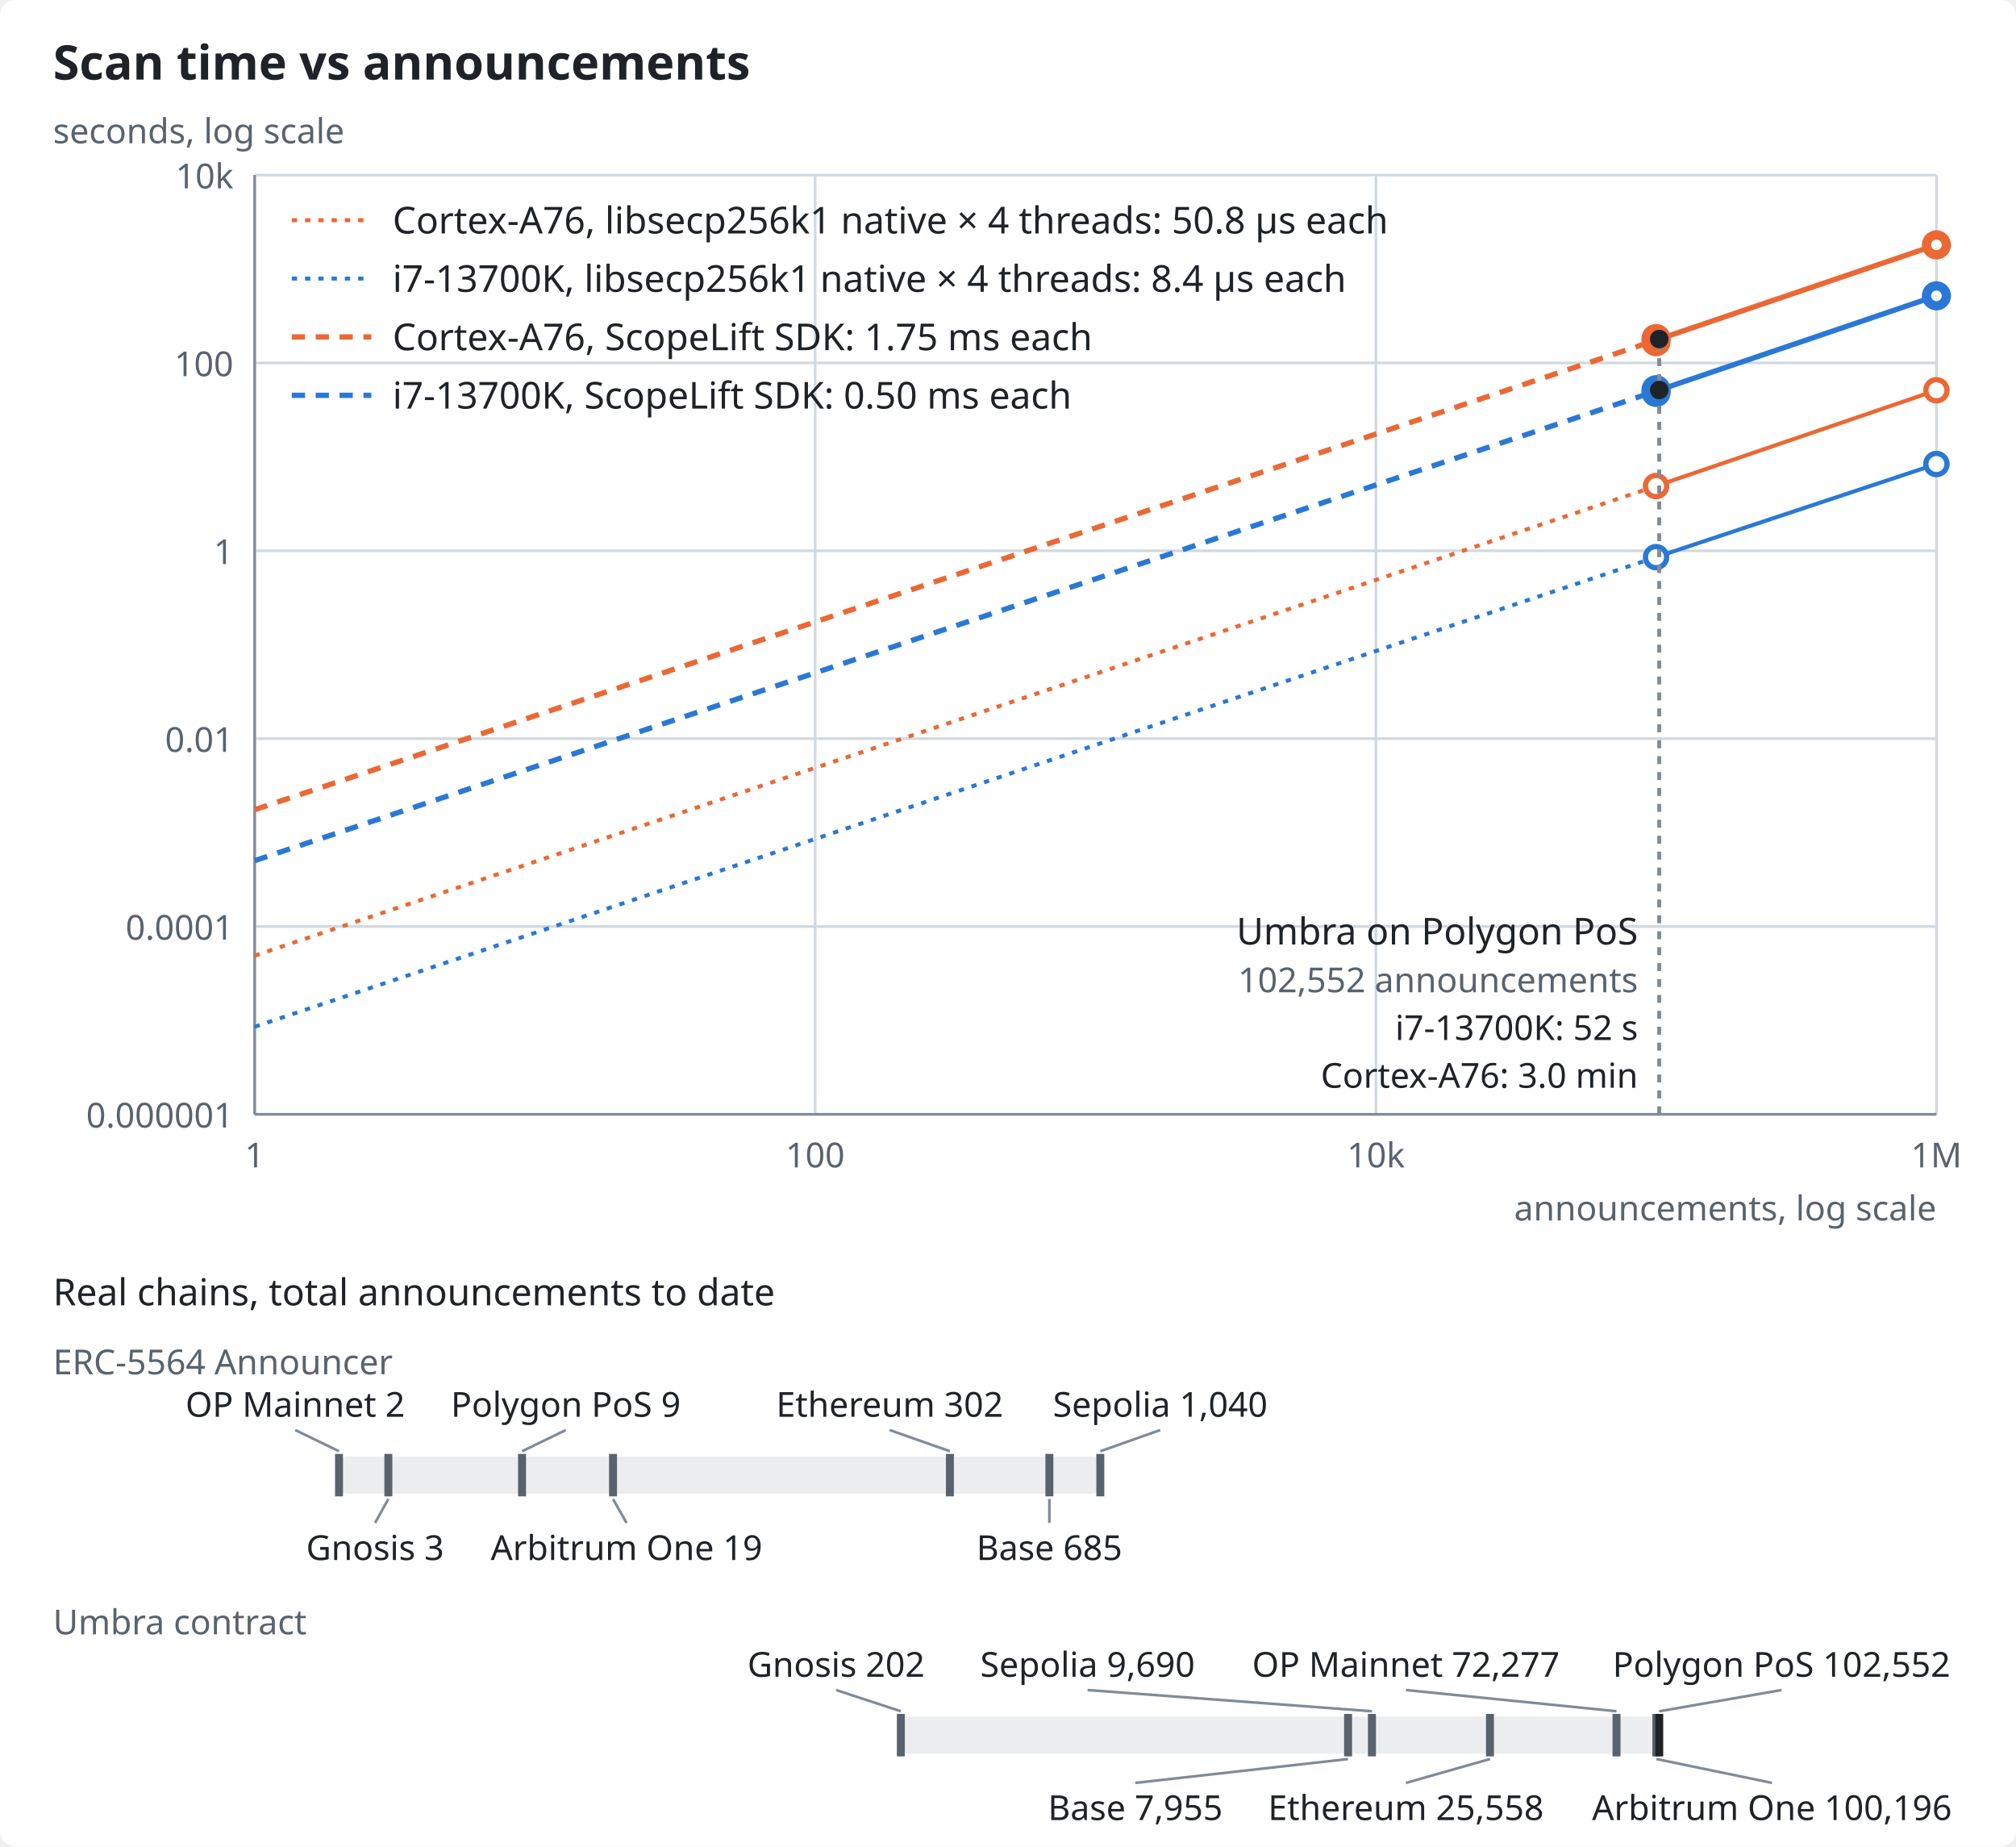
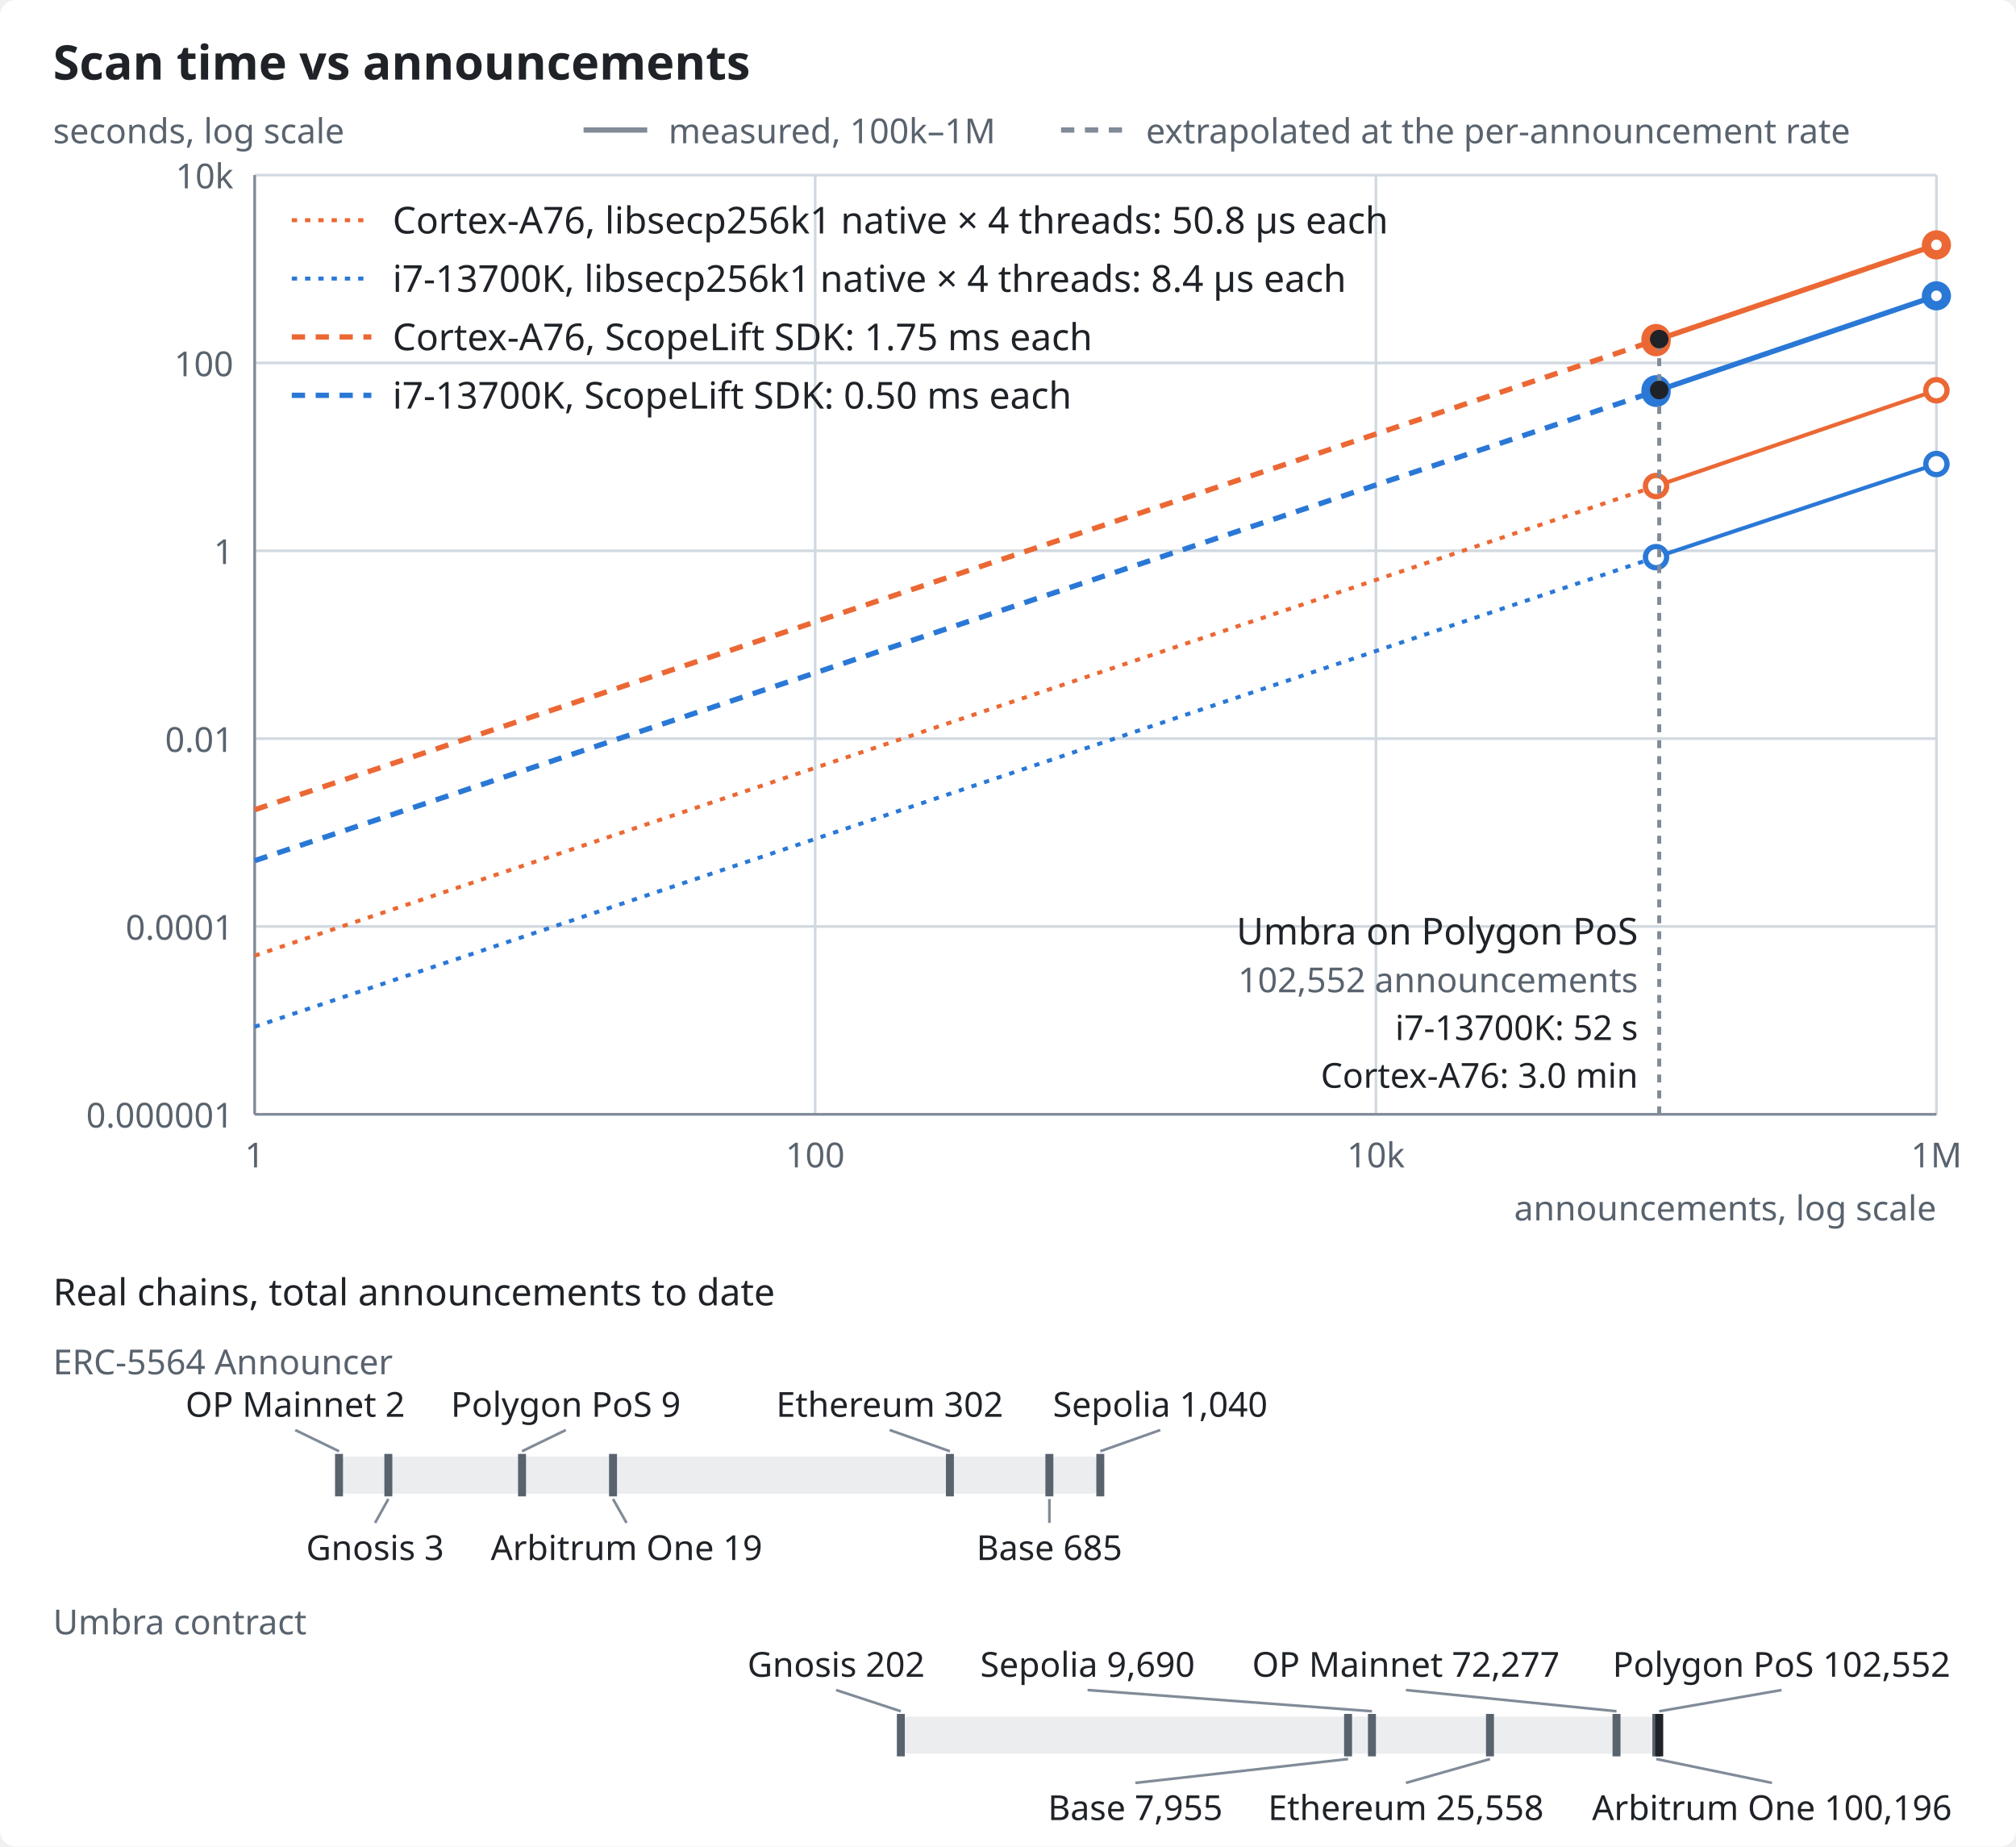
<svg xmlns="http://www.w3.org/2000/svg" width="760" height="696" viewBox="0 0 760 696" role="img" aria-label="Scan time against announcement count, log-log, with each real chain's full history">
  <style>
  .bg { fill: #ffffff; }
  .ink { fill: #1f2328; }
  .muted { fill: #59636e; }
  .grid { stroke: #d1d9e0; }
  .axis { stroke: #818b98; }
  .gap { stroke: #ffffff; }
  .s1 { fill: #2a78d6; stroke: #2a78d6; }
  .s2 { fill: #eb6834; stroke: #eb6834; }
  .s3 { fill: #1baf7a; stroke: #1baf7a; }
  .band { fill: #818b98; fill-opacity: 0.16; }
  .hollow { fill: #ffffff; }
  @media (prefers-color-scheme: dark) {
    .bg { fill: #0d1117; }
    .ink { fill: #f0f6fc; }
    .muted { fill: #9198a1; }
    .grid { stroke: #2f353d; }
    .axis { stroke: #656c76; }
    .gap { stroke: #0d1117; }
    .s1 { fill: #3987e5; stroke: #3987e5; }
    .s2 { fill: #d95926; stroke: #d95926; }
    .s3 { fill: #199e70; stroke: #199e70; }
    .band { fill: #9198a1; fill-opacity: 0.18; }
    .hollow { fill: #0d1117; }
  }
  text { font-family: -apple-system, BlinkMacSystemFont, "Segoe UI", "Noto Sans", Helvetica, Arial, sans-serif; }
  .title { font-size: 18px; font-weight: 600; }
  .label { font-size: 14px; }
  .small { font-size: 13px; }
</style>
  <rect class="bg" x="0" y="0" width="760" height="696" rx="6" />
  <text x="20" y="30" class="title ink" text-anchor="start">Scan time vs announcements</text>
  <text x="20" y="54" class="small muted" text-anchor="start">seconds, log scale</text>
+   <line x1="220" y1="49" x2="244" y2="49" class="axis" stroke-width="2" />
+   <text x="252" y="54" class="small muted" text-anchor="start">measured, 100k–1M</text>
+   <line x1="400" y1="49" x2="424" y2="49" class="axis" stroke-width="2" stroke-dasharray="5 4" />
+   <text x="432" y="54" class="small muted" text-anchor="start">extrapolated at the per-announcement rate</text>
  <line x1="96" y1="66" x2="96" y2="420" class="grid" />
  <text x="96" y="440" class="small muted" text-anchor="middle">1</text>
  <line x1="307.3" y1="66" x2="307.3" y2="420" class="grid" />
  <text x="307.3" y="440" class="small muted" text-anchor="middle">100</text>
  <line x1="518.7" y1="66" x2="518.7" y2="420" class="grid" />
  <text x="518.7" y="440" class="small muted" text-anchor="middle">10k</text>
  <line x1="730" y1="66" x2="730" y2="420" class="grid" />
  <text x="730" y="440" class="small muted" text-anchor="middle">1M</text>
  <line x1="96" y1="420" x2="730" y2="420" class="grid" />
  <text x="88" y="425" class="small muted" text-anchor="end">0.000001</text>
  <line x1="96" y1="349.2" x2="730" y2="349.2" class="grid" />
  <text x="88" y="354.2" class="small muted" text-anchor="end">0.0001</text>
  <line x1="96" y1="278.4" x2="730" y2="278.4" class="grid" />
  <text x="88" y="283.4" class="small muted" text-anchor="end">0.01</text>
  <line x1="96" y1="207.6" x2="730" y2="207.6" class="grid" />
  <text x="88" y="212.6" class="small muted" text-anchor="end">1</text>
  <line x1="96" y1="136.8" x2="730" y2="136.8" class="grid" />
  <text x="88" y="141.8" class="small muted" text-anchor="end">100</text>
  <line x1="96" y1="66" x2="730" y2="66" class="grid" />
  <text x="88" y="71" class="small muted" text-anchor="end">10k</text>
  <line x1="96" y1="420" x2="730" y2="420" class="axis" />
  <line x1="96" y1="66" x2="96" y2="420" class="axis" />
  <text x="730" y="460" class="small muted" text-anchor="end">announcements, log scale</text>
  <line x1="96" y1="324.4" x2="624.3" y2="147.4" class="s1" stroke-width="2" stroke-dasharray="5 4" fill="none" />
  <line x1="624.3" y1="147.4" x2="730" y2="111.5" class="s1" stroke-width="2" fill="none" />
  <line x1="624.3" y1="147.9" x2="624.3" y2="146.9" class="s1" stroke-width="2" />
  <circle cx="624.3" cy="147.9" r="4.5" class="s1" stroke-width="2" />
  <circle cx="624.3" cy="147.9" r="2" class="hollow" />
  <circle cx="624.3" cy="146.9" r="4.5" class="s1" stroke-width="2" />
  <circle cx="624.3" cy="146.9" r="2" class="hollow" />
  <circle cx="730" cy="111.5" r="4.5" class="s1" stroke-width="2" />
  <circle cx="730" cy="111.5" r="2" class="hollow" />
  <line x1="96" y1="305.2" x2="624.3" y2="128.2" class="s2" stroke-width="2" stroke-dasharray="5 4" fill="none" />
  <line x1="624.3" y1="128.2" x2="730" y2="92.3" class="s2" stroke-width="2" fill="none" />
  <line x1="624.3" y1="128.8" x2="624.3" y2="127.6" class="s2" stroke-width="2" />
  <circle cx="624.3" cy="128.8" r="4.5" class="s2" stroke-width="2" />
  <circle cx="624.3" cy="128.8" r="2" class="hollow" />
  <circle cx="624.3" cy="127.6" r="4.5" class="s2" stroke-width="2" />
  <circle cx="624.3" cy="127.6" r="2" class="hollow" />
  <circle cx="730" cy="92.3" r="4.5" class="s2" stroke-width="2" />
  <circle cx="730" cy="92.3" r="2" class="hollow" />
  <line x1="96" y1="387" x2="624.3" y2="210" class="s1" stroke-width="1.5" stroke-dasharray="2 3" fill="none" />
  <line x1="624.3" y1="210" x2="730" y2="174.9" class="s1" stroke-width="1.5" fill="none" />
  <circle cx="624.3" cy="210" r="4" class="s1 hollow" stroke-width="2" />
  <circle cx="730" cy="174.9" r="4" class="s1 hollow" stroke-width="2" />
  <line x1="96" y1="360.2" x2="624.3" y2="183.2" class="s2" stroke-width="1.5" stroke-dasharray="2 3" fill="none" />
  <line x1="624.3" y1="183.2" x2="730" y2="147.1" class="s2" stroke-width="1.5" fill="none" />
  <circle cx="624.3" cy="183.2" r="4" class="s2 hollow" stroke-width="2" />
  <circle cx="730" cy="147.1" r="4" class="s2 hollow" stroke-width="2" />
  <line x1="110" y1="83" x2="140" y2="83" class="s2" stroke-width="1.5" stroke-dasharray="2 3" />
  <text x="148" y="88" class="label ink" text-anchor="start">Cortex-A76, libsecp256k1 native × 4 threads: 50.8 µs each</text>
  <line x1="110" y1="105" x2="140" y2="105" class="s1" stroke-width="1.5" stroke-dasharray="2 3" />
  <text x="148" y="110" class="label ink" text-anchor="start">i7-13700K, libsecp256k1 native × 4 threads: 8.4 µs each</text>
  <line x1="110" y1="127" x2="140" y2="127" class="s2" stroke-width="2" stroke-dasharray="5 4" />
  <text x="148" y="132" class="label ink" text-anchor="start">Cortex-A76, ScopeLift SDK: 1.75 ms each</text>
  <line x1="110" y1="149" x2="140" y2="149" class="s1" stroke-width="2" stroke-dasharray="5 4" />
  <text x="148" y="154" class="label ink" text-anchor="start">i7-13700K, ScopeLift SDK: 0.50 ms each</text>
  <text x="20" y="492" class="label ink" text-anchor="start">Real chains, total announcements to date</text>
  <text x="20" y="518" class="small muted" text-anchor="start">ERC-5564 Announcer</text>
  <rect x="127.8" y="549" width="287" height="14" class="band" rx="3" />
  <line x1="127.8" y1="547" x2="111.3" y2="539" class="axis" stroke-width="1" />
  <text x="111.3" y="534" class="small ink" text-anchor="middle">OP Mainnet 2</text>
  <line x1="196.8" y1="547" x2="213.3" y2="539" class="axis" stroke-width="1" />
  <text x="213.3" y="534" class="small ink" text-anchor="middle">Polygon PoS 9</text>
  <line x1="358.1" y1="547" x2="335.4" y2="539" class="axis" stroke-width="1" />
  <text x="335.4" y="534" class="small ink" text-anchor="middle">Ethereum 302</text>
  <line x1="414.8" y1="547" x2="437.4" y2="539" class="axis" stroke-width="1" />
  <text x="437.4" y="534" class="small ink" text-anchor="middle">Sepolia 1,040</text>
  <line x1="146.4" y1="565" x2="141.4" y2="574" class="axis" stroke-width="1" />
  <text x="141.4" y="588" class="small ink" text-anchor="middle">Gnosis 3</text>
  <line x1="231.1" y1="565" x2="236.2" y2="574" class="axis" stroke-width="1" />
  <text x="236.2" y="588" class="small ink" text-anchor="middle">Arbitrum One 19</text>
  <line x1="395.6" y1="565" x2="395.6" y2="574" class="axis" stroke-width="1" />
  <text x="395.6" y="588" class="small ink" text-anchor="middle">Base 685</text>
  <rect x="126.3" y="548" width="3" height="16" class="muted" />
  <rect x="144.9" y="548" width="3" height="16" class="muted" />
  <rect x="195.3" y="548" width="3" height="16" class="muted" />
  <rect x="229.6" y="548" width="3" height="16" class="muted" />
  <rect x="356.6" y="548" width="3" height="16" class="muted" />
  <rect x="394.1" y="548" width="3" height="16" class="muted" />
  <rect x="413.3" y="548" width="3" height="16" class="muted" />
  <text x="20" y="616" class="small muted" text-anchor="start">Umbra contract</text>
  <rect x="339.6" y="647" width="285.9" height="14" class="band" rx="3" />
  <line x1="339.6" y1="645" x2="315.2" y2="637" class="axis" stroke-width="1" />
  <text x="315.2" y="632" class="small ink" text-anchor="middle">Gnosis 202</text>
  <line x1="517.2" y1="645" x2="410" y2="637" class="axis" stroke-width="1" />
  <text x="410" y="632" class="small ink" text-anchor="middle">Sepolia 9,690</text>
  <line x1="609.4" y1="645" x2="530" y2="637" class="axis" stroke-width="1" />
  <text x="530" y="632" class="small ink" text-anchor="middle">OP Mainnet 72,277</text>
  <line x1="625.5" y1="645" x2="671.6" y2="637" class="axis" stroke-width="1" />
  <text x="671.6" y="632" class="small ink" text-anchor="middle">Polygon PoS 102,552</text>
  <line x1="508.2" y1="663" x2="428" y2="672" class="axis" stroke-width="1" />
  <text x="428" y="686" class="small ink" text-anchor="middle">Base 7,955</text>
  <line x1="561.7" y1="663" x2="530" y2="672" class="axis" stroke-width="1" />
  <text x="530" y="686" class="small ink" text-anchor="middle">Ethereum 25,558</text>
  <line x1="624.4" y1="663" x2="668" y2="672" class="axis" stroke-width="1" />
  <text x="668" y="686" class="small ink" text-anchor="middle">Arbitrum One 100,196</text>
  <rect x="338.1" y="646" width="3" height="16" class="muted" />
  <rect x="506.7" y="646" width="3" height="16" class="muted" />
  <rect x="515.7" y="646" width="3" height="16" class="muted" />
  <rect x="560.2" y="646" width="3" height="16" class="muted" />
  <rect x="607.9" y="646" width="3" height="16" class="muted" />
  <rect x="622.9" y="646" width="3" height="16" class="muted" />
  <rect x="624" y="646" width="3" height="16" class="ink" />
  <line x1="625.5" y1="420" x2="625.5" y2="127.8" class="axis" stroke-width="1.5" stroke-dasharray="3 3" />
  <circle cx="625.5" cy="147" r="3.5" class="ink" />
  <circle cx="625.5" cy="127.8" r="3.5" class="ink" />
  <text x="617.5" y="356" class="label ink" text-anchor="end">Umbra on Polygon PoS</text>
  <text x="617.5" y="374" class="small muted" text-anchor="end">102,552 announcements</text>
  <text x="617.5" y="392" class="small ink" text-anchor="end">i7-13700K: 52 s</text>
  <text x="617.5" y="410" class="small ink" text-anchor="end">Cortex-A76: 3.0 min</text>
</svg>
